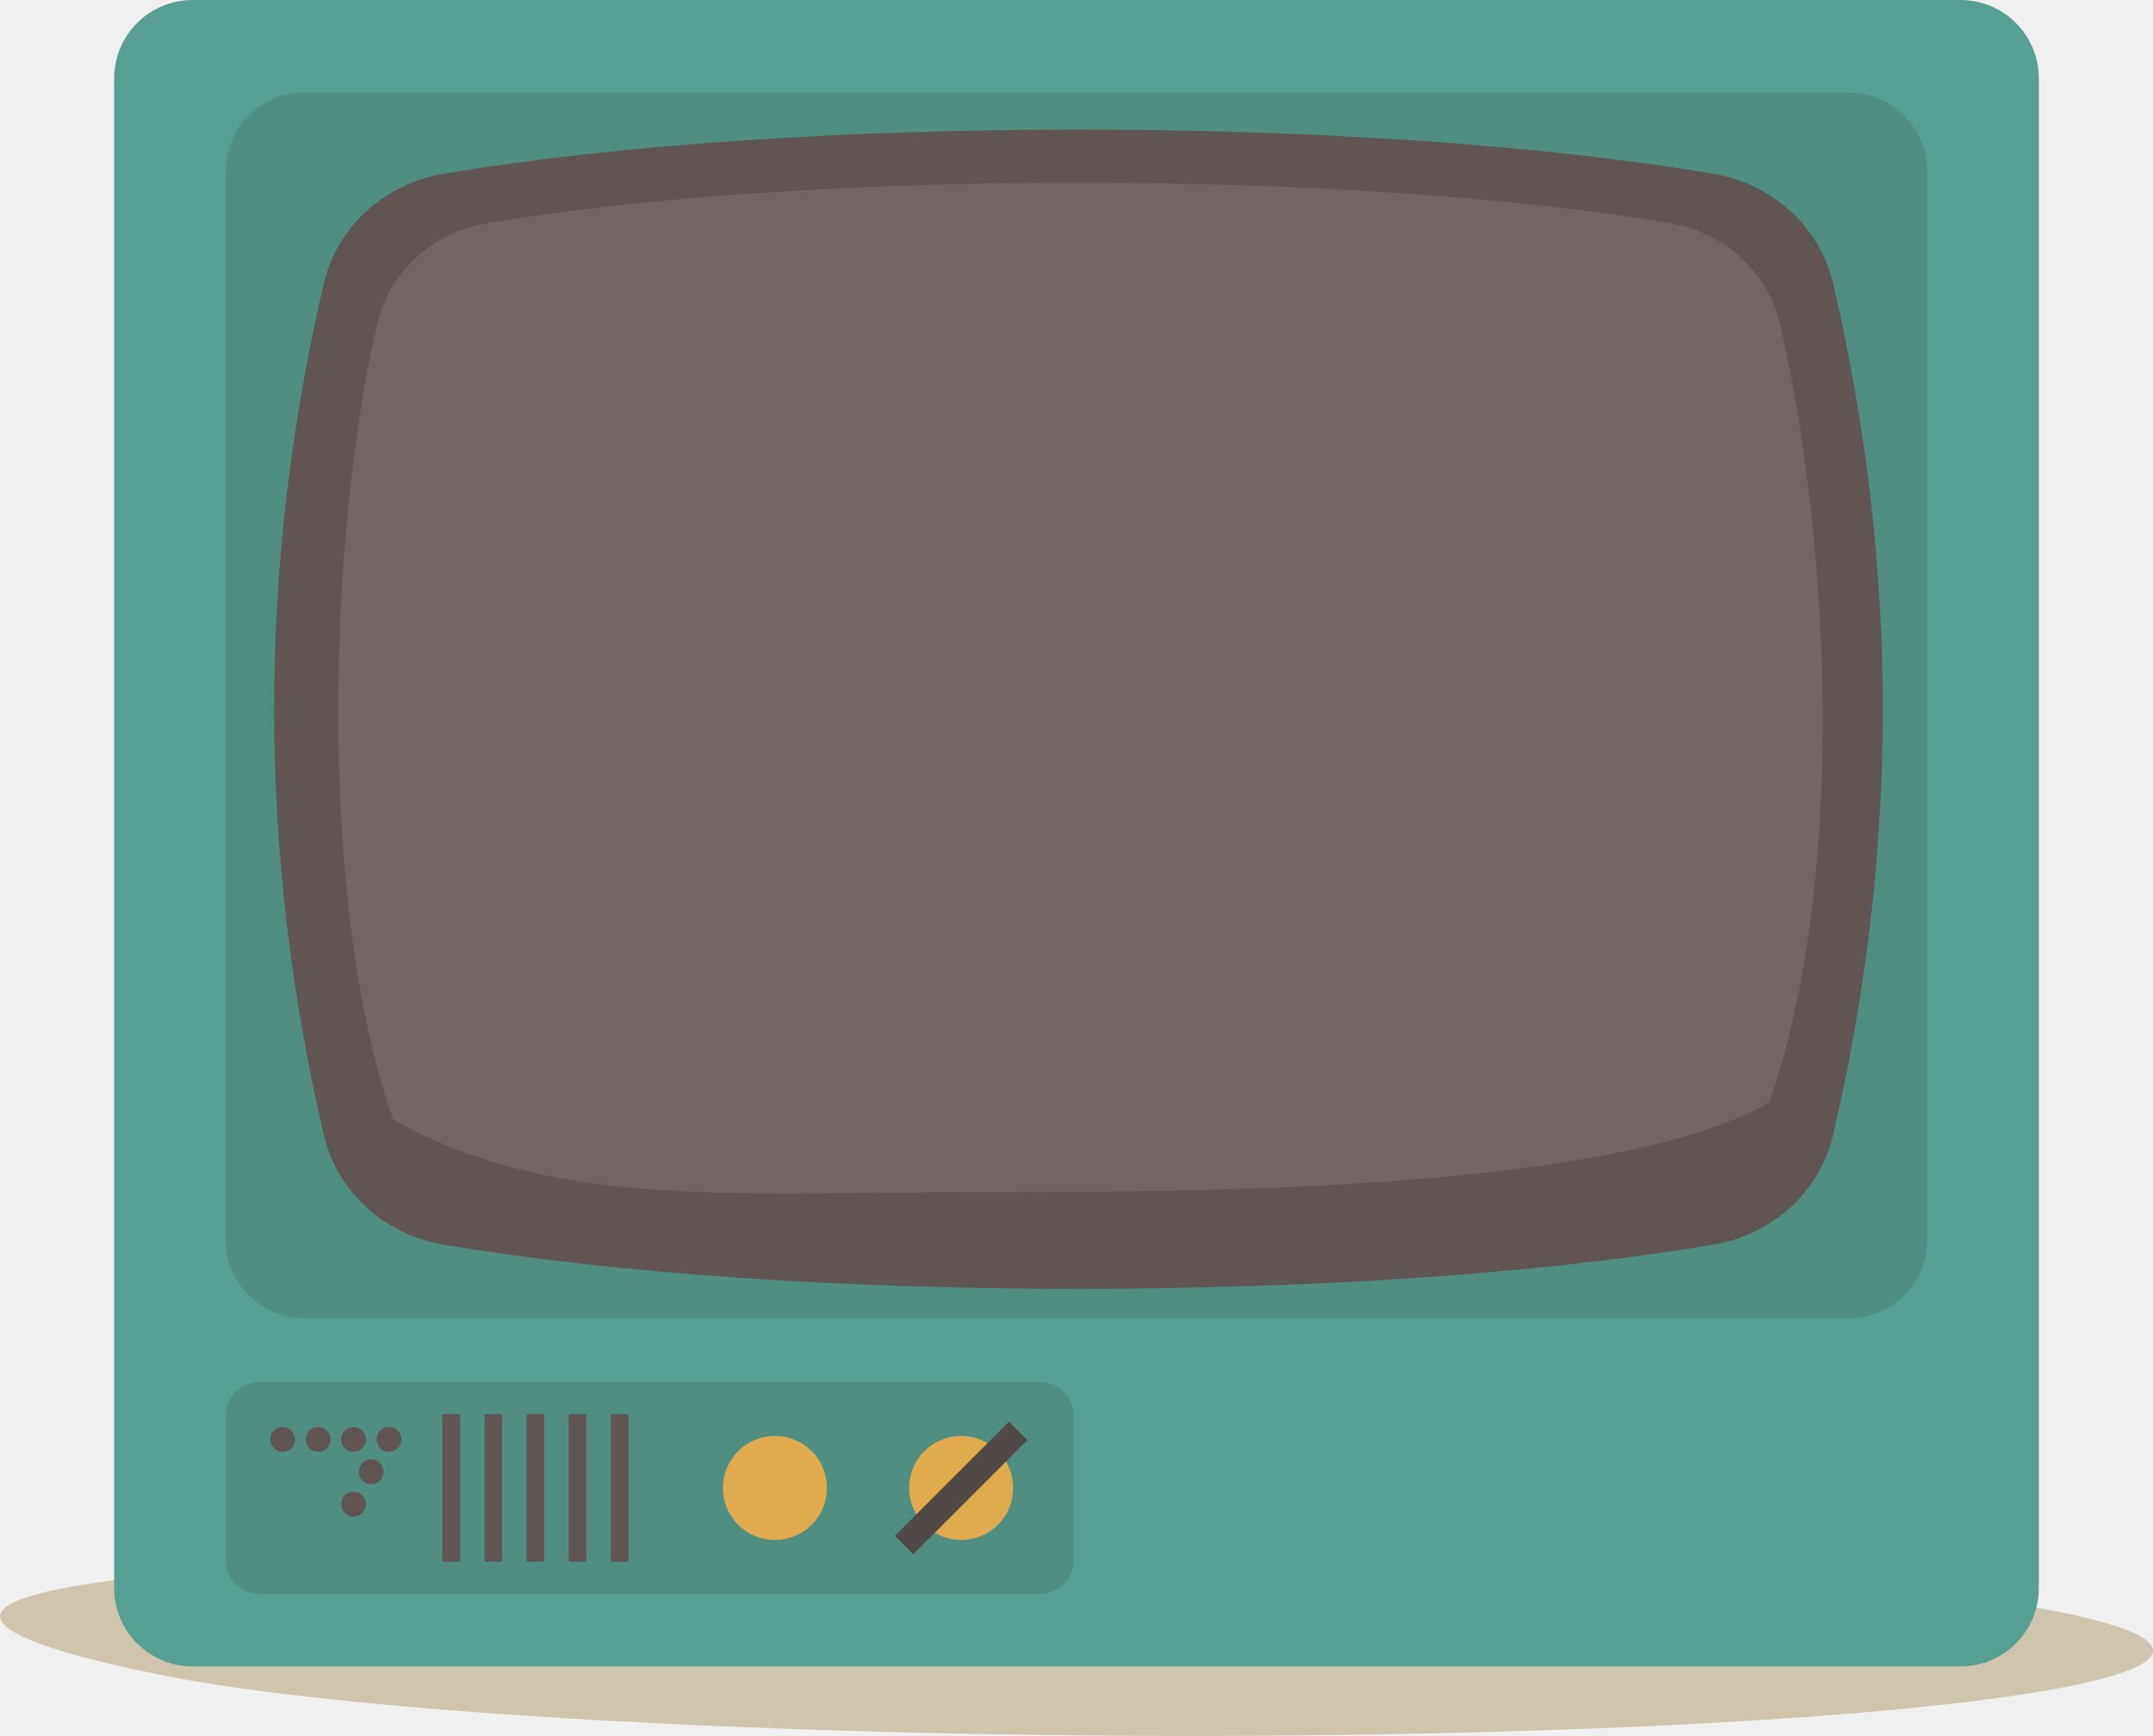
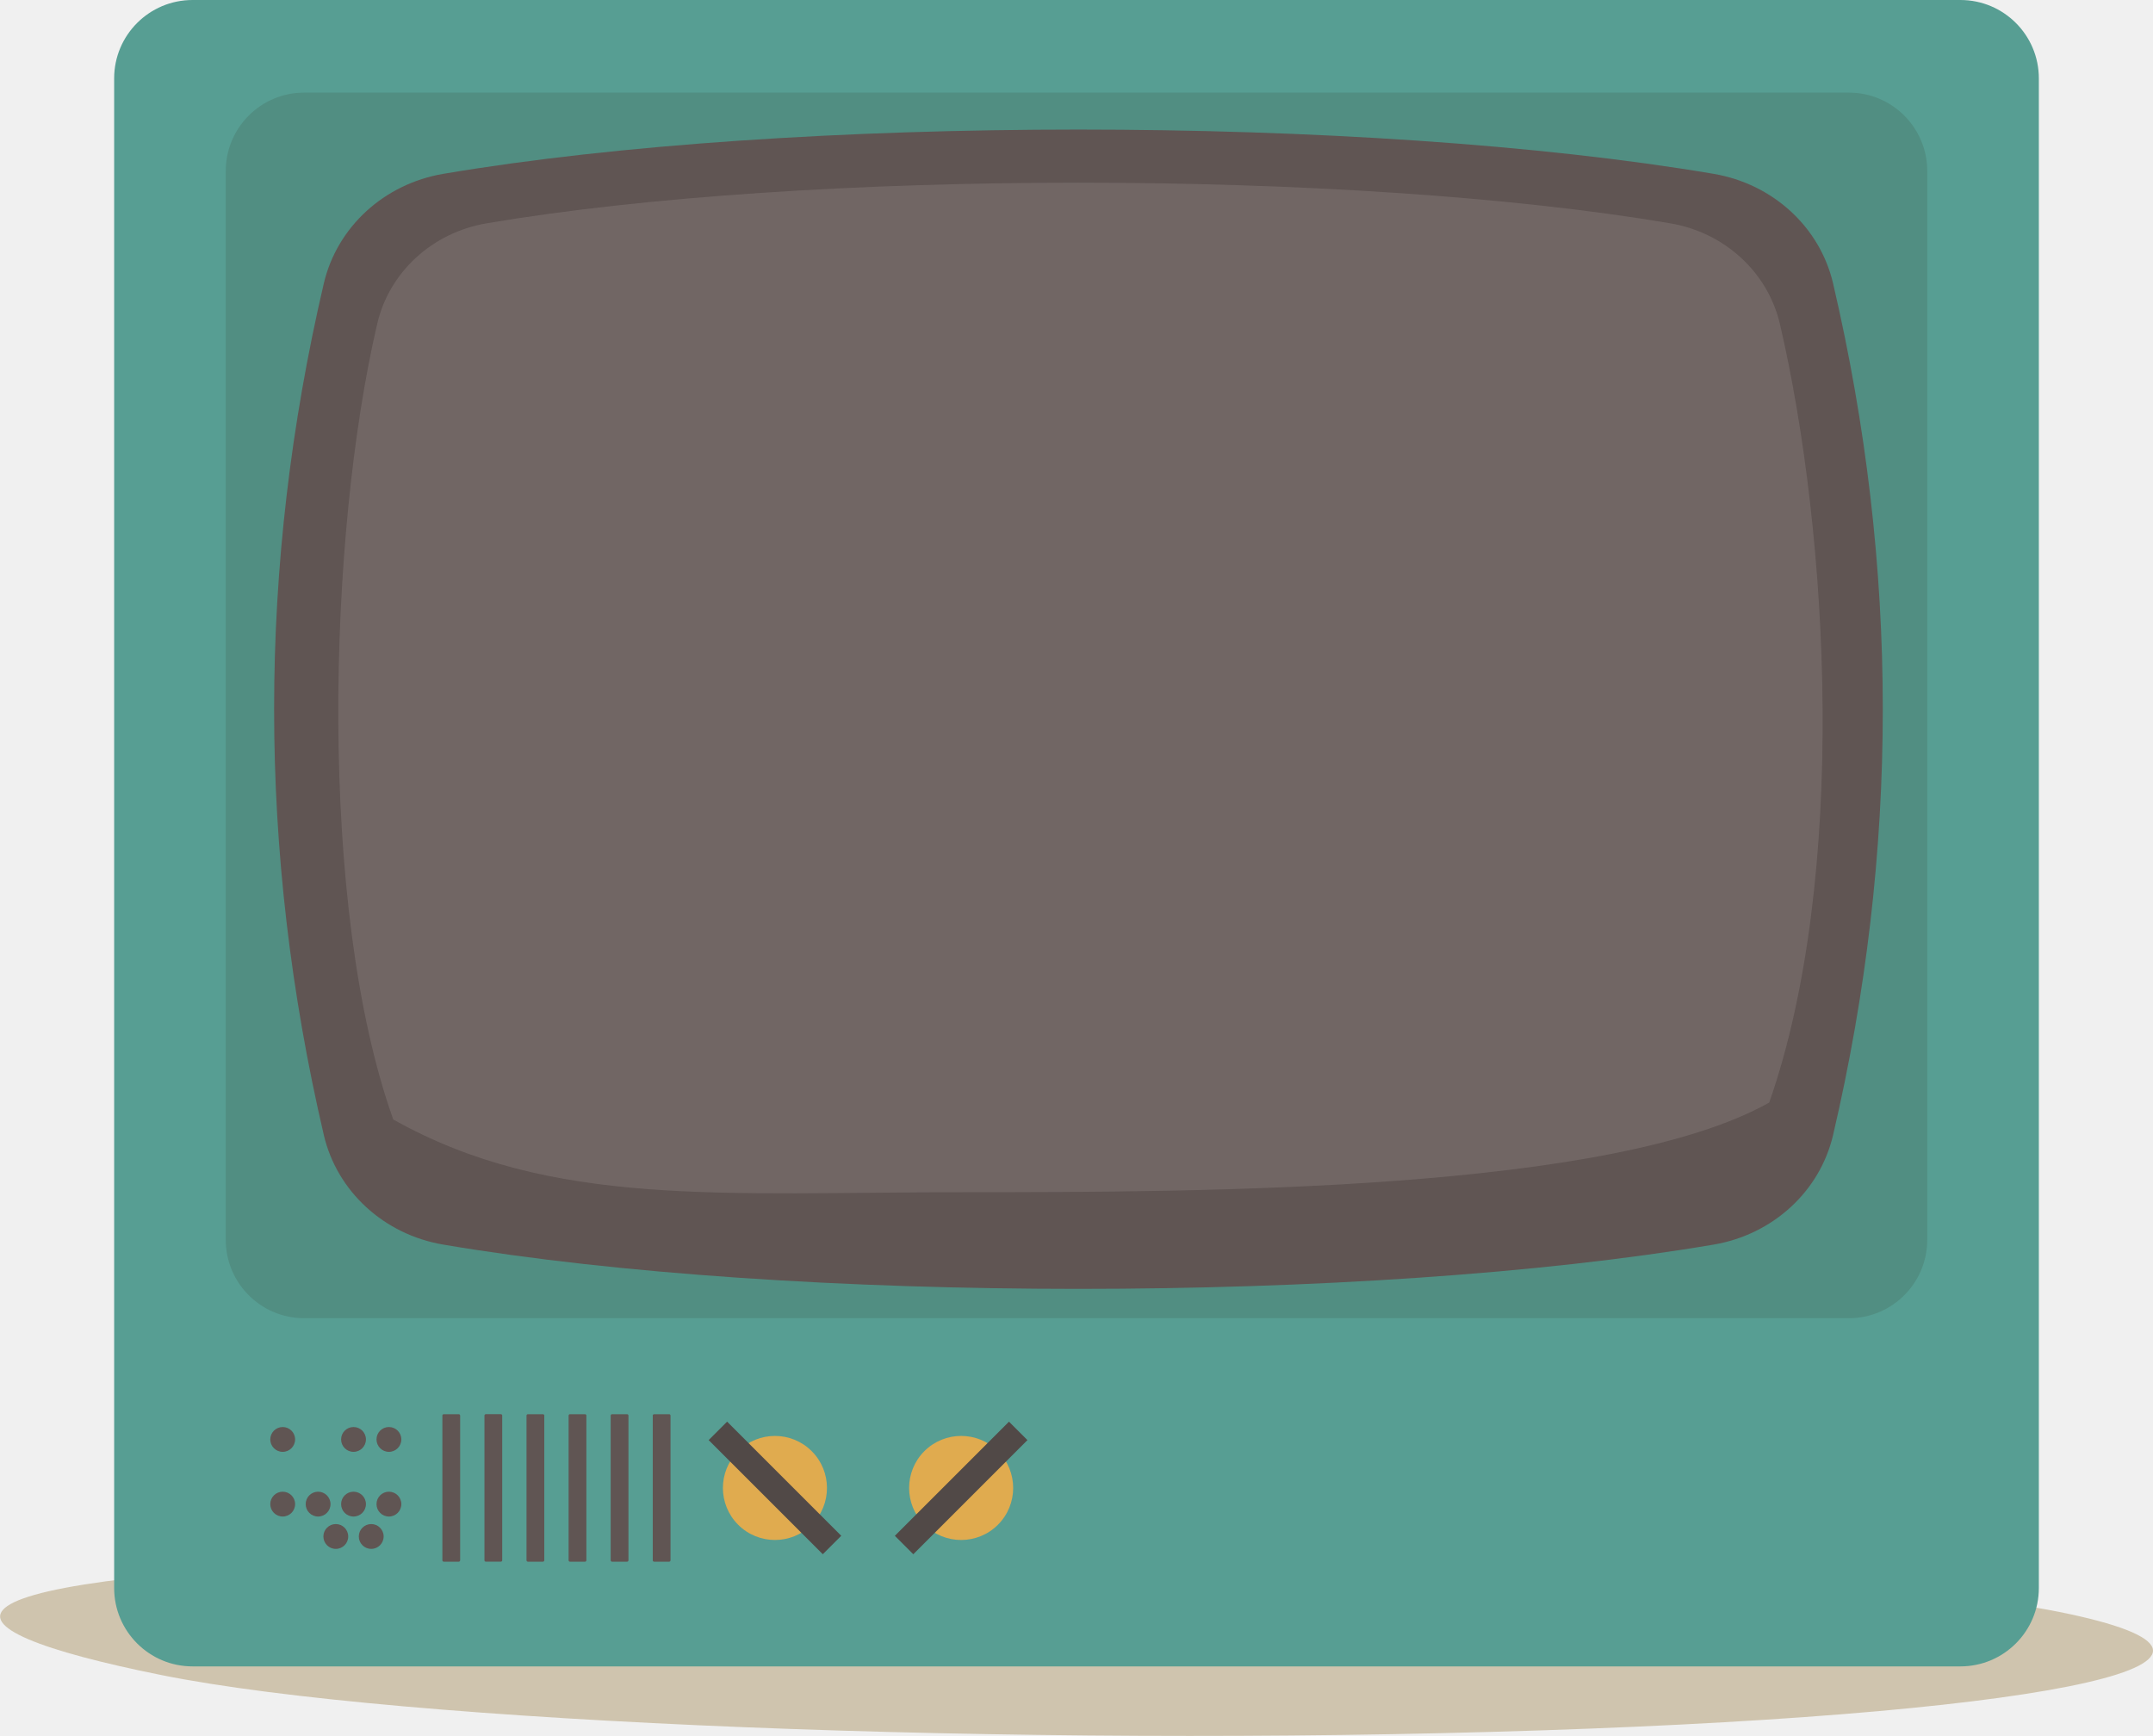
<svg xmlns="http://www.w3.org/2000/svg" viewBox="0 0 1140.87 919.96">
  <defs>
    <style>.cls-1{isolation:isolate;}.cls-2{fill:#cfc4ae;}.cls-3{fill:#579e93;}.cls-4{fill:#518e82;}.cls-5{fill:#605553;}.cls-6{fill:#fff;opacity:0.28;mix-blend-mode:soft-light;}.cls-7{fill:#e0ab4f;}.cls-8{fill:#514947;}</style>
  </defs>
  <g class="cls-1">
    <g id="Layer_2" data-name="Layer 2">
      <g id="Livello_1" data-name="Livello 1">
        <path class="cls-2" d="M1091.16,854.24c126.28,25.41,3.69,53.52-274,62.76s-605.26-3.88-731.56-29.28-138-51.88,139.62-61.11S964.76,828.83,1091.16,854.24Z" />
        <rect class="cls-3" x="60.49" width="1019.89" height="883.11" rx="41.55" ry="41.55" />
        <rect class="cls-4" x="119.63" y="49.08" width="901.61" height="649.51" rx="41.55" ry="41.55" />
        <path class="cls-5" d="M908.06,659.58c-184.57,31.29-488.6,31.29-673.18,0-31.36-5.32-56.32-28.17-63.3-58.11q-52.66-225.75,0-451.23c7-29.93,31.94-52.79,63.3-58.11,184.57-31.29,488.6-31.29,673.18,0,31.36,5.32,56.32,28.17,63.3,58.11q52.66,225.75,0,451.23C964.37,631.41,939.41,654.26,908.06,659.58Z" />
        <path class="cls-6" d="M885.06,118.34c-169.25-28.69-457.92-28.69-627.18,0-28.75,4.87-51.64,25.84-58,53.28-26.14,112-31.63,309.24,8.51,421.65,83.57,47,174.88,38.54,302.62,38.54s342.92-.48,426.5-47.51c41.75-119.49,31.77-300.65,5.64-412.68C936.7,144.18,913.81,123.22,885.06,118.34Z" />
-         <rect class="cls-4" x="288.04" y="563.9" width="112.46" height="449.28" rx="18.09" ry="18.09" transform="translate(1132.81 444.28) rotate(90)" />
        <circle class="cls-7" cx="509.31" cy="788.54" r="27.57" transform="translate(-408.41 591.1) rotate(-45)" />
        <rect class="cls-8" x="466.54" y="781.63" width="85.54" height="13.82" transform="translate(1427.03 985.99) rotate(135)" />
        <circle class="cls-7" cx="410.64" cy="788.54" r="27.57" transform="translate(-437.31 521.33) rotate(-45)" />
+         <rect class="cls-8" x="367.87" y="781.63" width="85.54" height="13.82" transform="translate(677.86 -59.41) rotate(45)" />
+         <rect class="cls-5" x="311.52" y="783.83" width="78.16" height="9.42" rx="0.72" ry="0.72" transform="translate(1139.14 437.94) rotate(90)" />
        <rect class="cls-5" x="289.22" y="783.83" width="78.16" height="9.42" rx="0.72" ry="0.72" transform="translate(1116.85 460.24) rotate(90)" />
        <rect class="cls-5" x="266.93" y="783.83" width="78.16" height="9.42" rx="0.72" ry="0.72" transform="translate(1094.55 482.53) rotate(90)" />
        <rect class="cls-5" x="244.63" y="783.83" width="78.16" height="9.42" rx="0.72" ry="0.72" transform="translate(1072.25 504.83) rotate(90)" />
        <rect class="cls-5" x="222.33" y="783.83" width="78.16" height="9.42" rx="0.72" ry="0.72" transform="translate(1049.96 527.12) rotate(90)" />
        <rect class="cls-5" x="200.04" y="783.83" width="78.16" height="9.42" rx="0.72" ry="0.72" transform="translate(1027.66 549.42) rotate(90)" />
        <circle class="cls-5" cx="206.09" cy="762.83" r="6.58" />
        <circle class="cls-5" cx="187.33" cy="762.83" r="6.58" />
-         <circle class="cls-5" cx="168.56" cy="762.83" r="6.58" />
        <circle class="cls-5" cx="149.8" cy="762.83" r="6.58" />
-         <circle class="cls-5" cx="196.71" cy="779.97" r="6.58" />
+         <circle class="cls-5" cx="206.09" cy="797.11" r="6.58" />
        <circle class="cls-5" cx="187.33" cy="797.11" r="6.58" />
+         <circle class="cls-5" cx="168.56" cy="797.11" r="6.58" />
+         <circle class="cls-5" cx="149.8" cy="797.11" r="6.58" />
+         <circle class="cls-5" cx="196.71" cy="814.26" r="6.58" />
+         <circle class="cls-5" cx="177.94" cy="814.26" r="6.58" />
      </g>
    </g>
  </g>
</svg>
